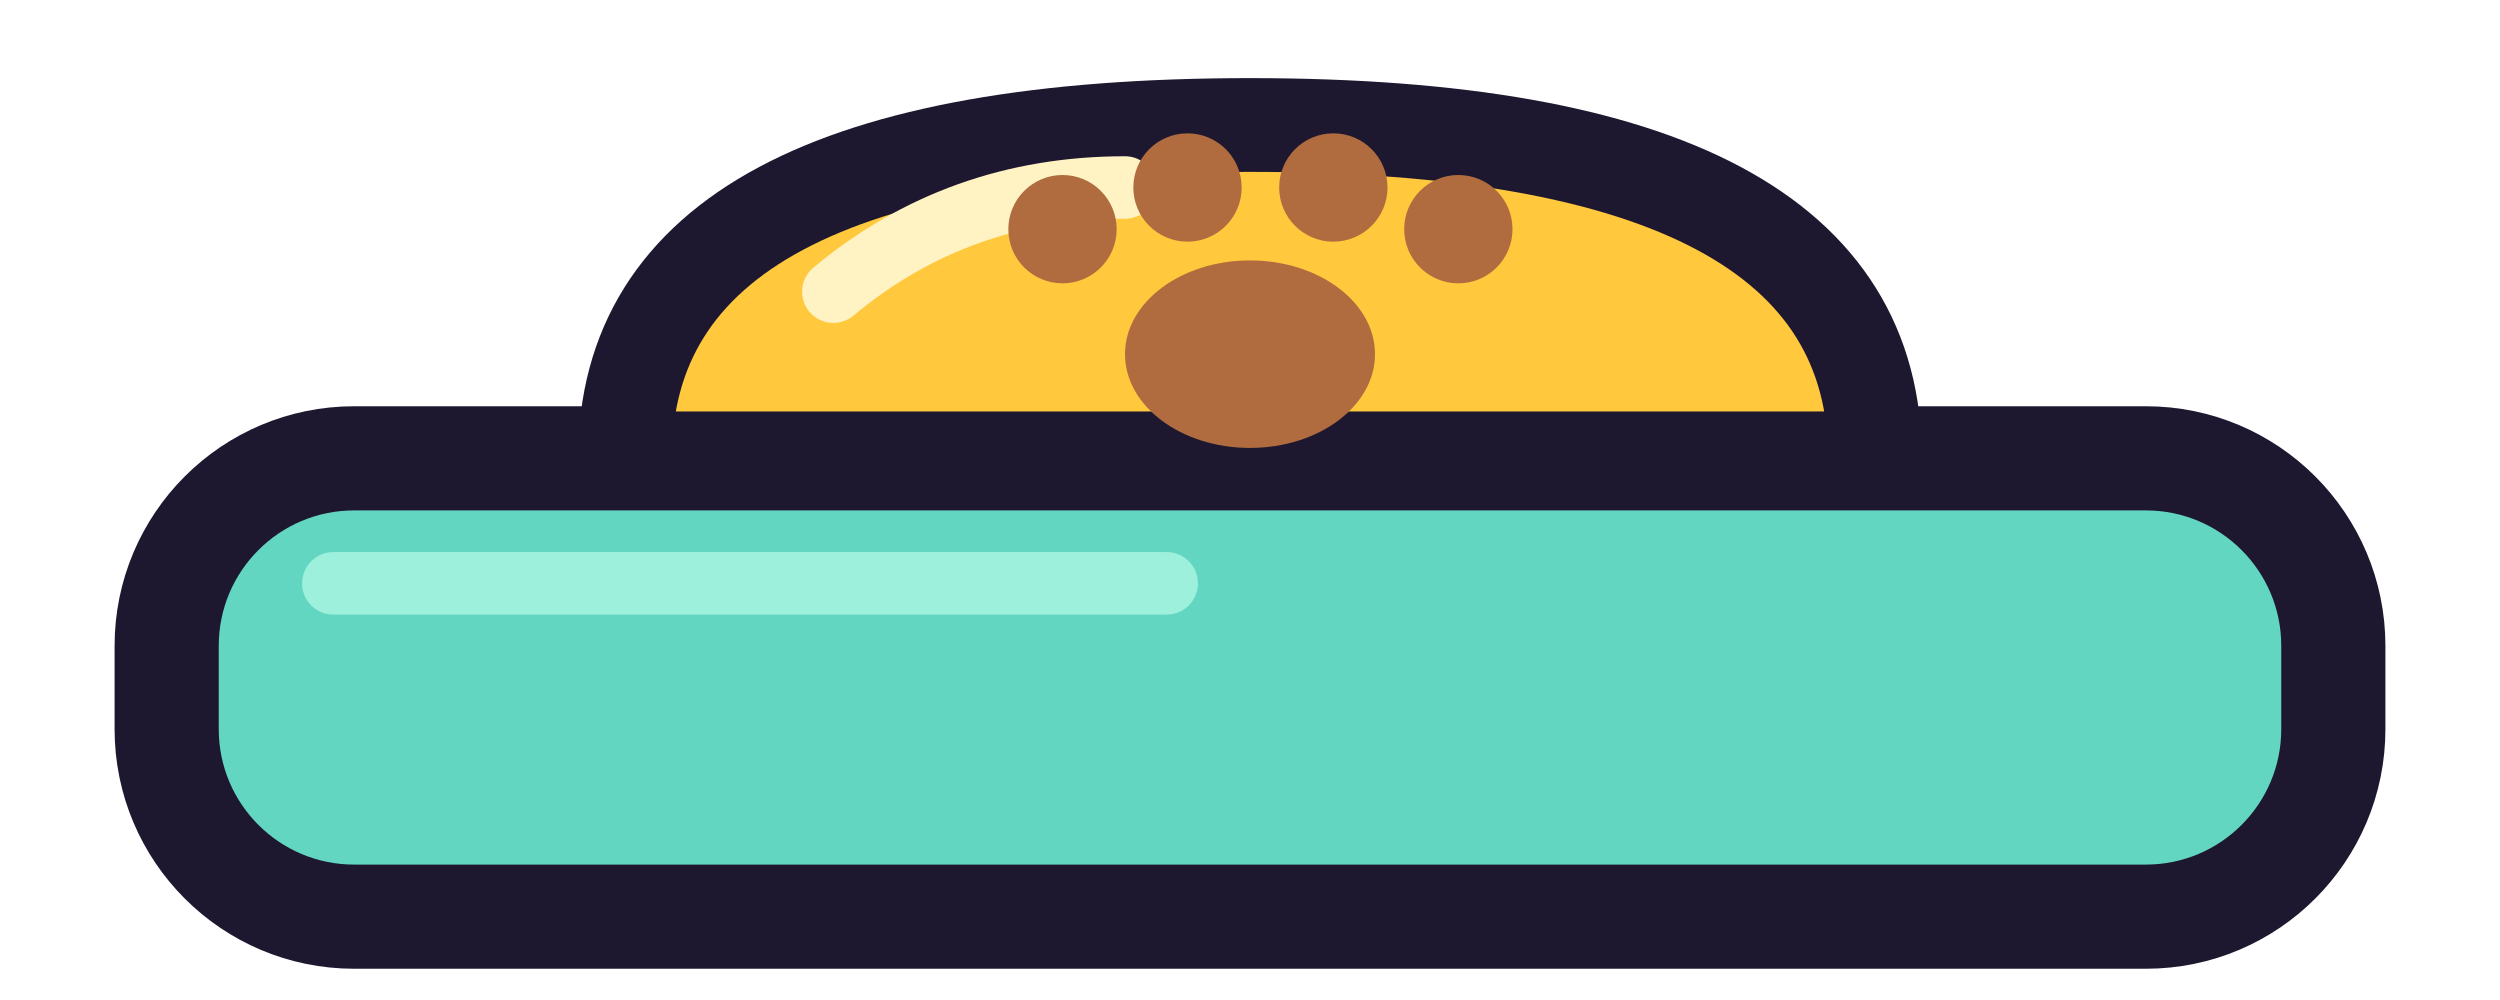
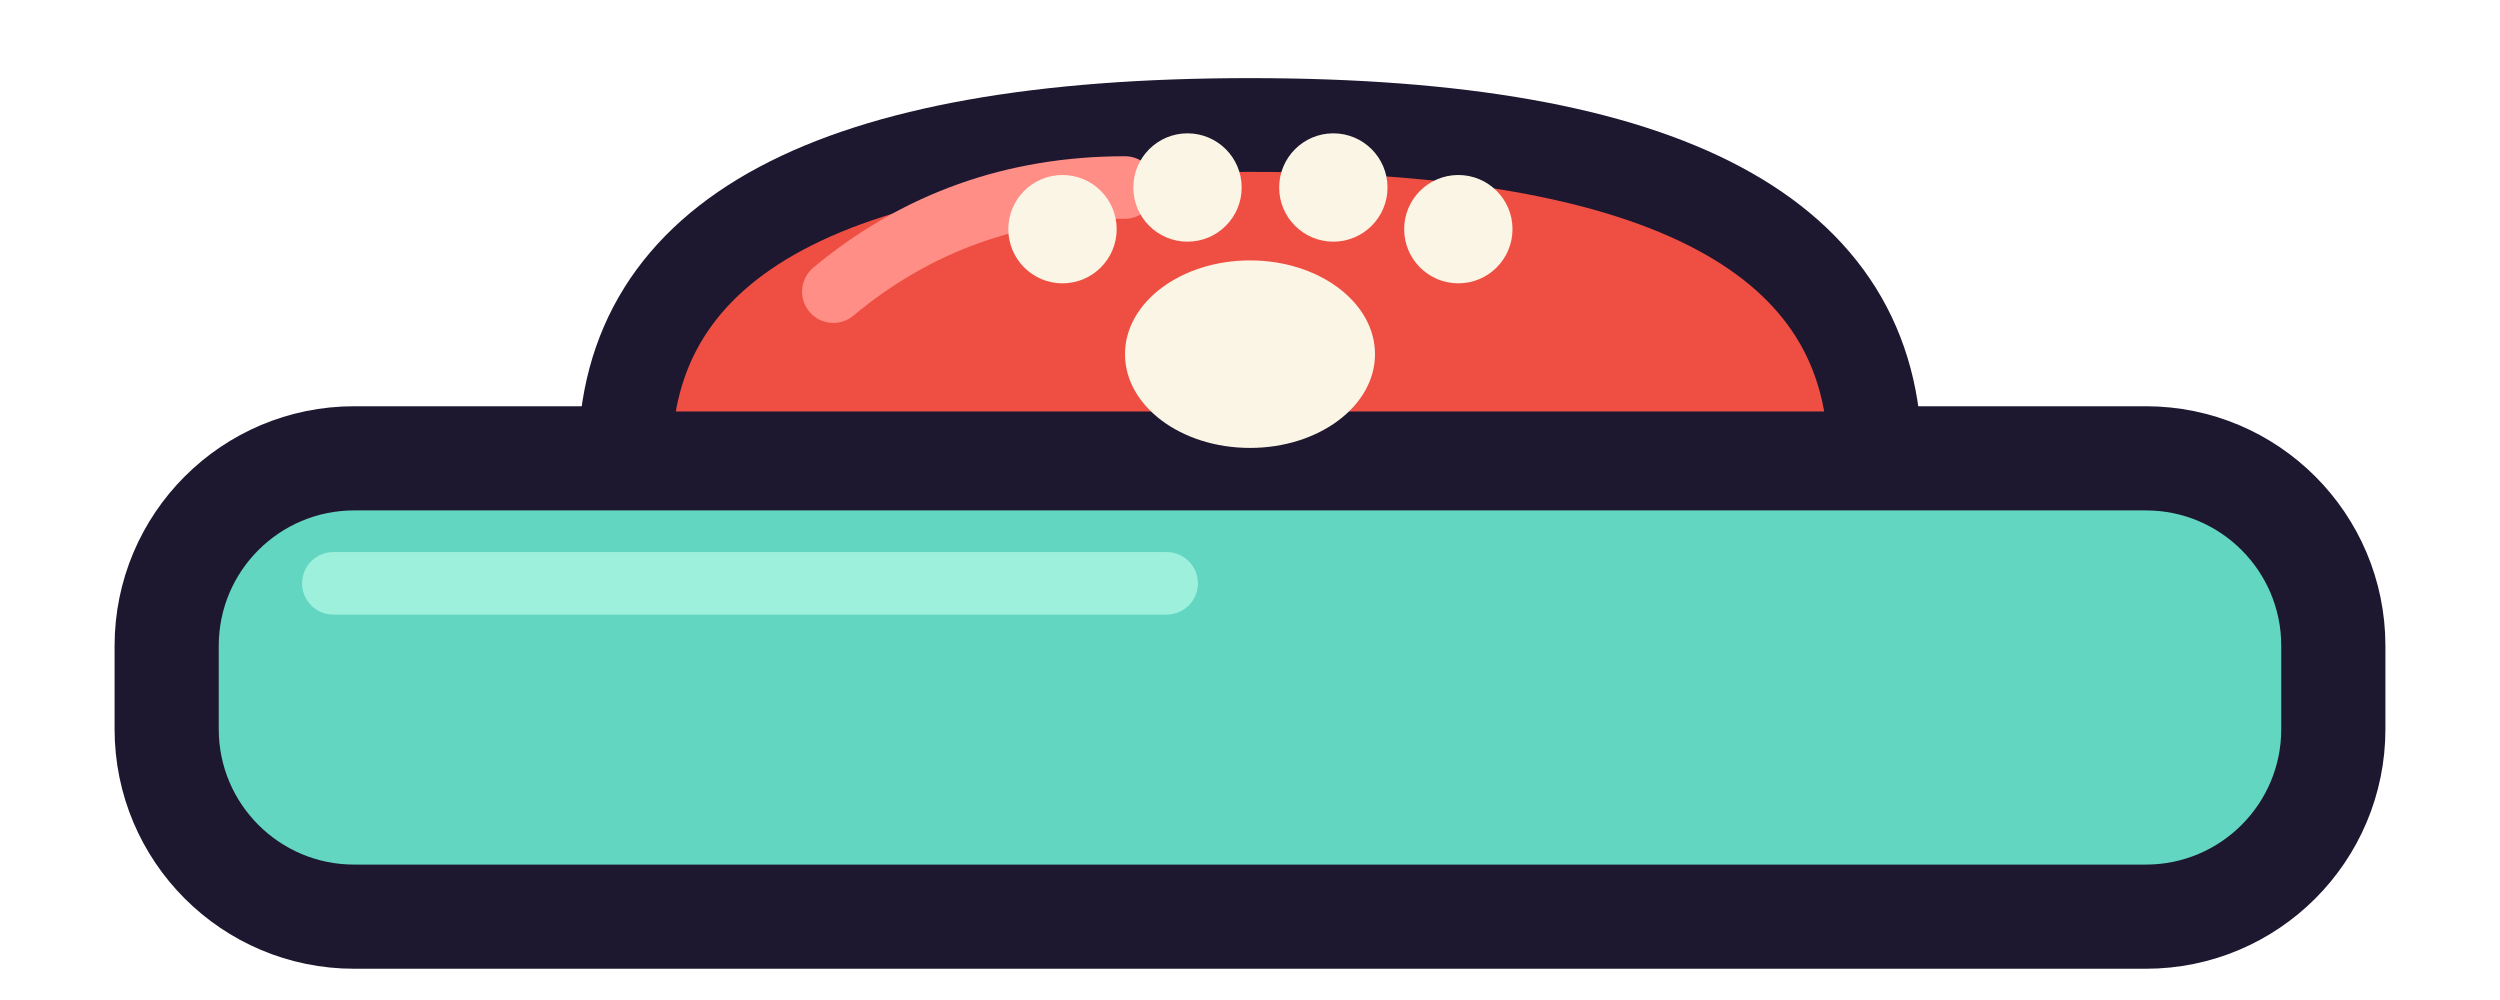
<svg xmlns="http://www.w3.org/2000/svg" viewBox="0 0 120 48" width="120" height="48">
  <g stroke="#1d1830" stroke-width="5" stroke-linejoin="round" stroke-linecap="round">
    <rect x="8" y="22" width="104" height="22" rx="9" fill="#63d6c1" />
    <path d="M16 28 L56 28" stroke="#9df0dc" stroke-width="3" />
-     <path d="M30 22 Q30 6 60 6 Q90 6 90 22 Z" fill="#ffc83d" stroke-width="4.5" />
-     <path d="M40 14 Q46 9 54 9" fill="none" stroke="#fff3c4" stroke-width="3" />
-     <g fill="#b06c3f" stroke="none">
+     <path d="M30 22 Q30 6 60 6 Q90 6 90 22 Z" fill="#ef4f43" stroke-width="4.5" />
+     <path d="M40 14 Q46 9 54 9" fill="none" stroke="#ff8f86" stroke-width="3" />
+     <g fill="#fbf5e6" stroke="none">
      <ellipse cx="60" cy="17" rx="6" ry="4.5" />
      <circle cx="51" cy="11" r="2.6" />
      <circle cx="57" cy="9" r="2.6" />
      <circle cx="64" cy="9" r="2.6" />
      <circle cx="70" cy="11" r="2.6" />
    </g>
  </g>
</svg>
